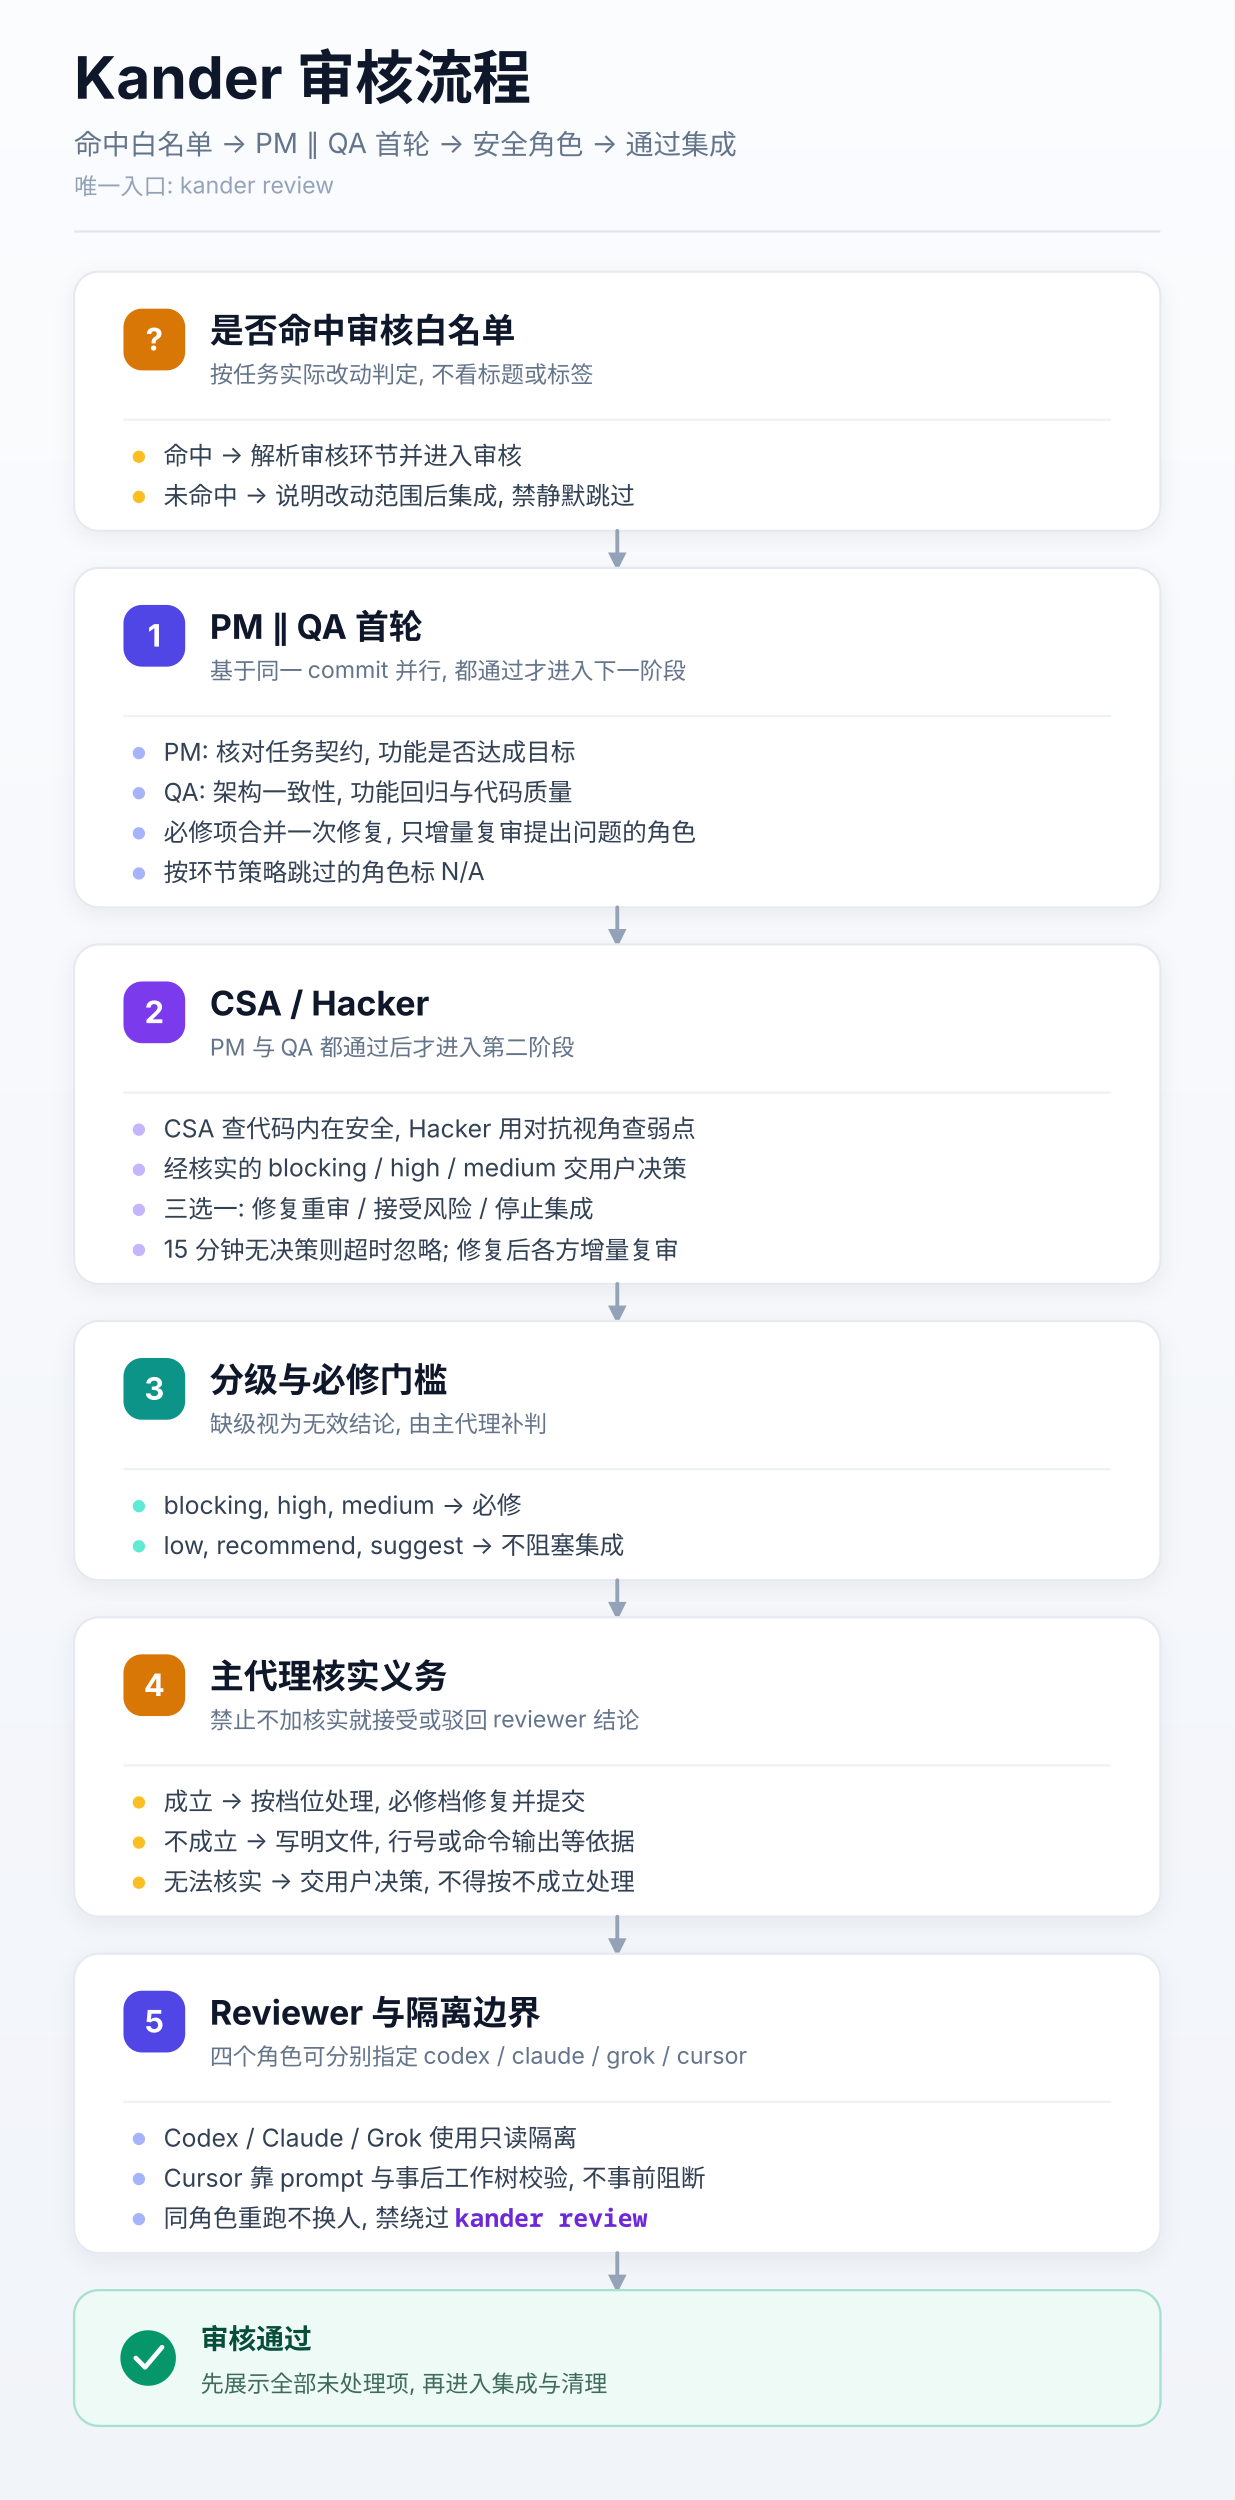
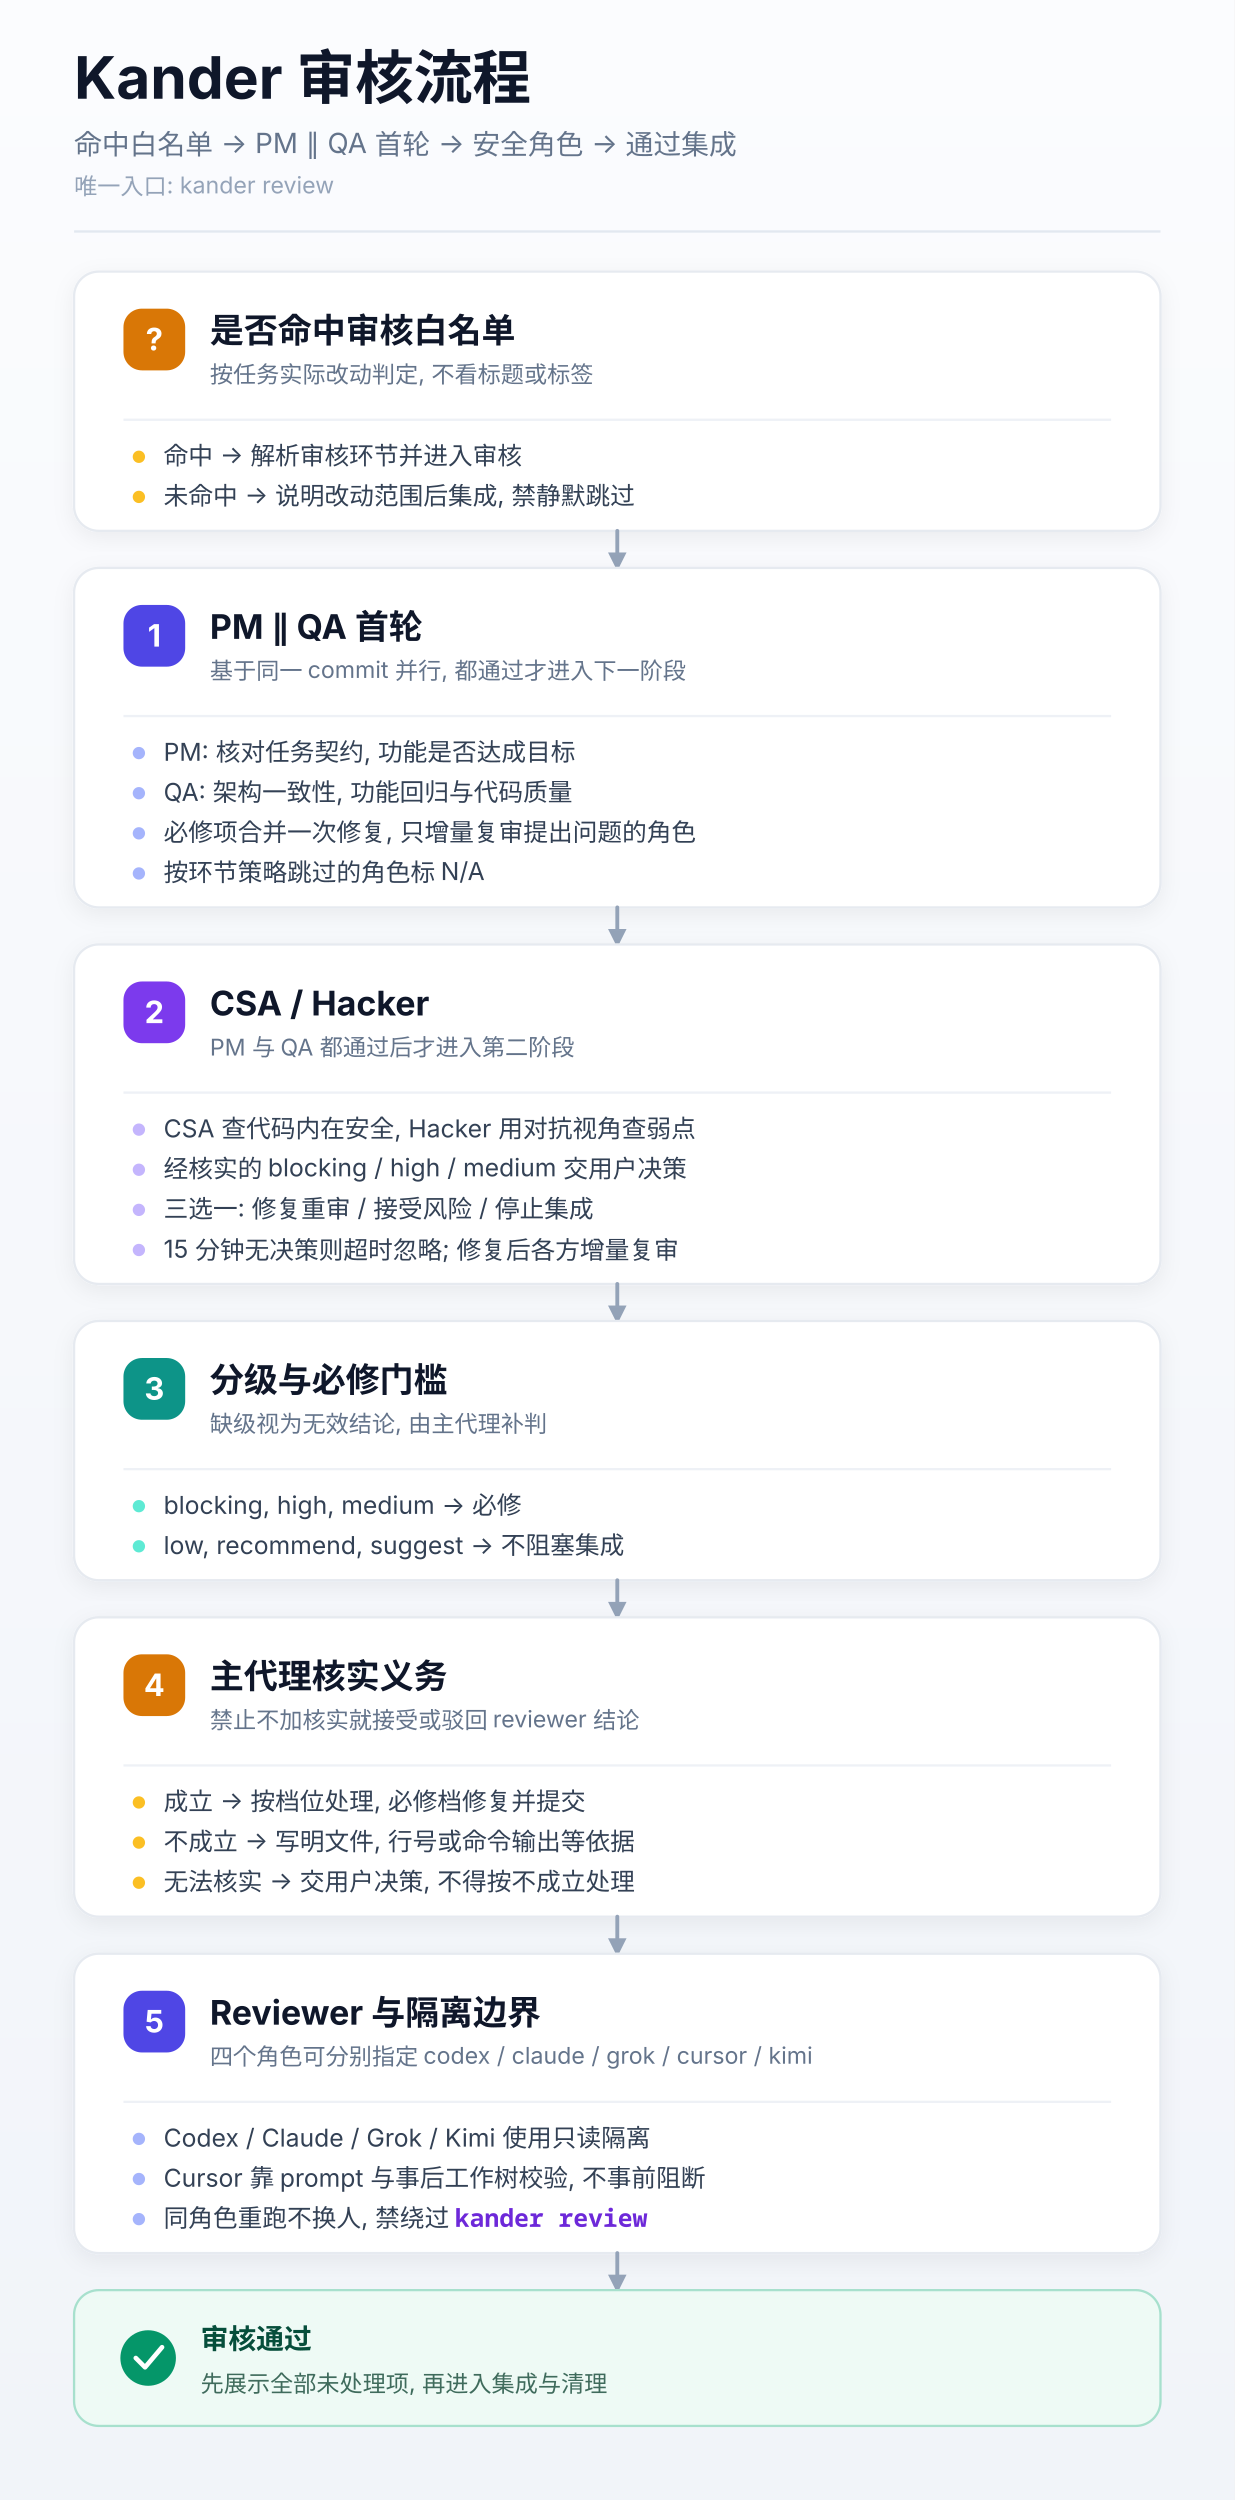
<svg xmlns="http://www.w3.org/2000/svg" width="800" height="1620" viewBox="0 0 800 1620" role="img" aria-labelledby="rv-title rv-desc">
  <defs>
    <linearGradient id="bg" x1="0" y1="0" x2="0" y2="1">
      <stop offset="0" stop-color="#fbfcfe" />
      <stop offset="1" stop-color="#f1f4f9" />
    </linearGradient>
    <filter id="card" x="-8%" y="-8%" width="116%" height="116%">
      <feDropShadow dx="0" dy="4" stdDeviation="7" flood-color="#0f172a" flood-opacity="0.06" />
    </filter>
    <marker id="a-slate" markerWidth="12" markerHeight="12" refX="10" refY="6" orient="auto" markerUnits="userSpaceOnUse">
      <path d="M0,0 L12,6 L0,12 Z" fill="#94a3b8" />
    </marker>
    <style>
      .s { font-family: -apple-system, BlinkMacSystemFont, "Noto Sans SC", "PingFang SC", "Source Han Sans SC", "Microsoft YaHei", sans-serif; }
      .h1 { font-size: 38px; font-weight: 700; fill: #0f172a; }
      .h2 { font-size: 18px; fill: #64748b; }
      .tag { font-size: 15px; fill: #94a3b8; }
      .pt { font-size: 22px; font-weight: 700; fill: #0f172a; }
      .pn { font-size: 15px; fill: #64748b; }
      .bt { font-size: 16px; fill: #334155; }
      .num { font-size: 20px; font-weight: 700; fill: #ffffff; }
      .hl { font-family: "SFMono-Regular", "Cascadia Mono", "Noto Sans Mono", "DejaVu Sans Mono", monospace; font-size: 16px; font-weight: 700; fill: #6d28d9; }
      .panel { fill: #ffffff; stroke: #e6eaf0; stroke-width: 1.5; }
      .flow { fill: none; stroke: #94a3b8; stroke-width: 2.5; stroke-linecap: round; marker-end: url(#a-slate); }
    </style>
  </defs>
  <rect width="800" height="1620" fill="url(#bg)" />
  <text x="48" y="64" class="s h1">Kander 审核流程</text>
  <text x="48" y="100" class="s h2">命中白名单 → PM ∥ QA 首轮 → 安全角色 → 通过集成</text>
  <text x="48" y="126" class="s tag">唯一入口: kander review</text>
  <line x1="48" y1="150" x2="752" y2="150" stroke="#e2e8f0" stroke-width="1.5" />
  <rect x="48" y="176" width="704" height="168" rx="16" class="panel" filter="url(#card)" />
  <rect x="80" y="200" width="40" height="40" rx="12" fill="#d97706" />
  <text x="100" y="227" text-anchor="middle" class="s num">?</text>
  <text x="136" y="222" class="s pt">是否命中审核白名单</text>
  <text x="136" y="248" class="s pn">按任务实际改动判定, 不看标题或标签</text>
  <line x1="80" y1="272" x2="720" y2="272" stroke="#eef1f6" stroke-width="1.5" />
  <circle cx="90" cy="296" r="4" fill="#fbbf24" />
  <text x="106" y="301" class="s bt">命中 → 解析审核环节并进入审核</text>
  <circle cx="90" cy="322" r="4" fill="#fbbf24" />
  <text x="106" y="327" class="s bt">未命中 → 说明改动范围后集成, 禁静默跳过</text>
  <path d="M400 344 V368" class="flow" />
  <rect x="48" y="368" width="704" height="220" rx="16" class="panel" filter="url(#card)" />
  <rect x="80" y="392" width="40" height="40" rx="12" fill="#4f46e5" />
  <text x="100" y="419" text-anchor="middle" class="s num">1</text>
  <text x="136" y="414" class="s pt">PM ∥ QA 首轮</text>
  <text x="136" y="440" class="s pn">基于同一 commit 并行, 都通过才进入下一阶段</text>
  <line x1="80" y1="464" x2="720" y2="464" stroke="#eef1f6" stroke-width="1.5" />
  <circle cx="90" cy="488" r="4" fill="#a5b4fc" />
  <text x="106" y="493" class="s bt">PM: 核对任务契约, 功能是否达成目标</text>
  <circle cx="90" cy="514" r="4" fill="#a5b4fc" />
  <text x="106" y="519" class="s bt">QA: 架构一致性, 功能回归与代码质量</text>
  <circle cx="90" cy="540" r="4" fill="#a5b4fc" />
  <text x="106" y="545" class="s bt">必修项合并一次修复, 只增量复审提出问题的角色</text>
  <circle cx="90" cy="566" r="4" fill="#a5b4fc" />
  <text x="106" y="571" class="s bt">按环节策略跳过的角色标 N/A</text>
  <path d="M400 588 V612" class="flow" />
  <rect x="48" y="612" width="704" height="220" rx="16" class="panel" filter="url(#card)" />
  <rect x="80" y="636" width="40" height="40" rx="12" fill="#7c3aed" />
  <text x="100" y="663" text-anchor="middle" class="s num">2</text>
  <text x="136" y="658" class="s pt">CSA / Hacker</text>
  <text x="136" y="684" class="s pn">PM 与 QA 都通过后才进入第二阶段</text>
  <line x1="80" y1="708" x2="720" y2="708" stroke="#eef1f6" stroke-width="1.5" />
  <circle cx="90" cy="732" r="4" fill="#c4b5fd" />
  <text x="106" y="737" class="s bt">CSA 查代码内在安全, Hacker 用对抗视角查弱点</text>
  <circle cx="90" cy="758" r="4" fill="#c4b5fd" />
  <text x="106" y="763" class="s bt">经核实的 blocking / high / medium 交用户决策</text>
  <circle cx="90" cy="784" r="4" fill="#c4b5fd" />
  <text x="106" y="789" class="s bt">三选一: 修复重审 / 接受风险 / 停止集成</text>
  <circle cx="90" cy="810" r="4" fill="#c4b5fd" />
  <text x="106" y="815" class="s bt">15 分钟无决策则超时忽略; 修复后各方增量复审</text>
  <path d="M400 832 V856" class="flow" />
  <rect x="48" y="856" width="704" height="168" rx="16" class="panel" filter="url(#card)" />
  <rect x="80" y="880" width="40" height="40" rx="12" fill="#0d9488" />
  <text x="100" y="907" text-anchor="middle" class="s num">3</text>
  <text x="136" y="902" class="s pt">分级与必修门槛</text>
  <text x="136" y="928" class="s pn">缺级视为无效结论, 由主代理补判</text>
  <line x1="80" y1="952" x2="720" y2="952" stroke="#eef1f6" stroke-width="1.5" />
  <circle cx="90" cy="976" r="4" fill="#5eead4" />
  <text x="106" y="981" class="s bt">blocking, high, medium → 必修</text>
  <circle cx="90" cy="1002" r="4" fill="#5eead4" />
  <text x="106" y="1007" class="s bt">low, recommend, suggest → 不阻塞集成</text>
  <path d="M400 1024 V1048" class="flow" />
  <rect x="48" y="1048" width="704" height="194" rx="16" class="panel" filter="url(#card)" />
  <rect x="80" y="1072" width="40" height="40" rx="12" fill="#d97706" />
  <text x="100" y="1099" text-anchor="middle" class="s num">4</text>
  <text x="136" y="1094" class="s pt">主代理核实义务</text>
  <text x="136" y="1120" class="s pn">禁止不加核实就接受或驳回 reviewer 结论</text>
  <line x1="80" y1="1144" x2="720" y2="1144" stroke="#eef1f6" stroke-width="1.5" />
  <circle cx="90" cy="1168" r="4" fill="#fbbf24" />
  <text x="106" y="1173" class="s bt">成立 → 按档位处理, 必修档修复并提交</text>
  <circle cx="90" cy="1194" r="4" fill="#fbbf24" />
  <text x="106" y="1199" class="s bt">不成立 → 写明文件, 行号或命令输出等依据</text>
  <circle cx="90" cy="1220" r="4" fill="#fbbf24" />
  <text x="106" y="1225" class="s bt">无法核实 → 交用户决策, 不得按不成立处理</text>
  <path d="M400 1242 V1266" class="flow" />
  <rect x="48" y="1266" width="704" height="194" rx="16" class="panel" filter="url(#card)" />
  <rect x="80" y="1290" width="40" height="40" rx="12" fill="#4f46e5" />
  <text x="100" y="1317" text-anchor="middle" class="s num">5</text>
  <text x="136" y="1312" class="s pt">Reviewer 与隔离边界</text>
-   <text x="136" y="1338" class="s pn">四个角色可分别指定 codex / claude / grok / cursor</text>
+   <text x="136" y="1338" class="s pn">四个角色可分别指定 codex / claude / grok / cursor / kimi</text>
  <line x1="80" y1="1362" x2="720" y2="1362" stroke="#eef1f6" stroke-width="1.5" />
  <circle cx="90" cy="1386" r="4" fill="#a5b4fc" />
-   <text x="106" y="1391" class="s bt">Codex / Claude / Grok 使用只读隔离</text>
+   <text x="106" y="1391" class="s bt">Codex / Claude / Grok / Kimi 使用只读隔离</text>
  <circle cx="90" cy="1412" r="4" fill="#a5b4fc" />
  <text x="106" y="1417" class="s bt">Cursor 靠 prompt 与事后工作树校验, 不事前阻断</text>
  <circle cx="90" cy="1438" r="4" fill="#a5b4fc" />
  <text x="106" y="1443" class="s bt">同角色重跑不换人, 禁绕过 <tspan class="hl">kander review</tspan>
  </text>
  <path d="M400 1460 V1484" class="flow" />
  <rect x="48" y="1484" width="704" height="88" rx="16" fill="#eefaf5" stroke="#a7e0cd" stroke-width="1.5" />
  <circle cx="96" cy="1528" r="18" fill="#059669" />
  <path d="M88 1528 L94 1534 L105 1521" fill="none" stroke="#ffffff" stroke-width="3" stroke-linecap="round" stroke-linejoin="round" />
  <text x="130" y="1522" class="s" font-size="18" font-weight="700" fill="#064e3b">审核通过</text>
  <text x="130" y="1550" class="s" font-size="15" fill="#3f6b5c">先展示全部未处理项, 再进入集成与清理</text>
</svg>
